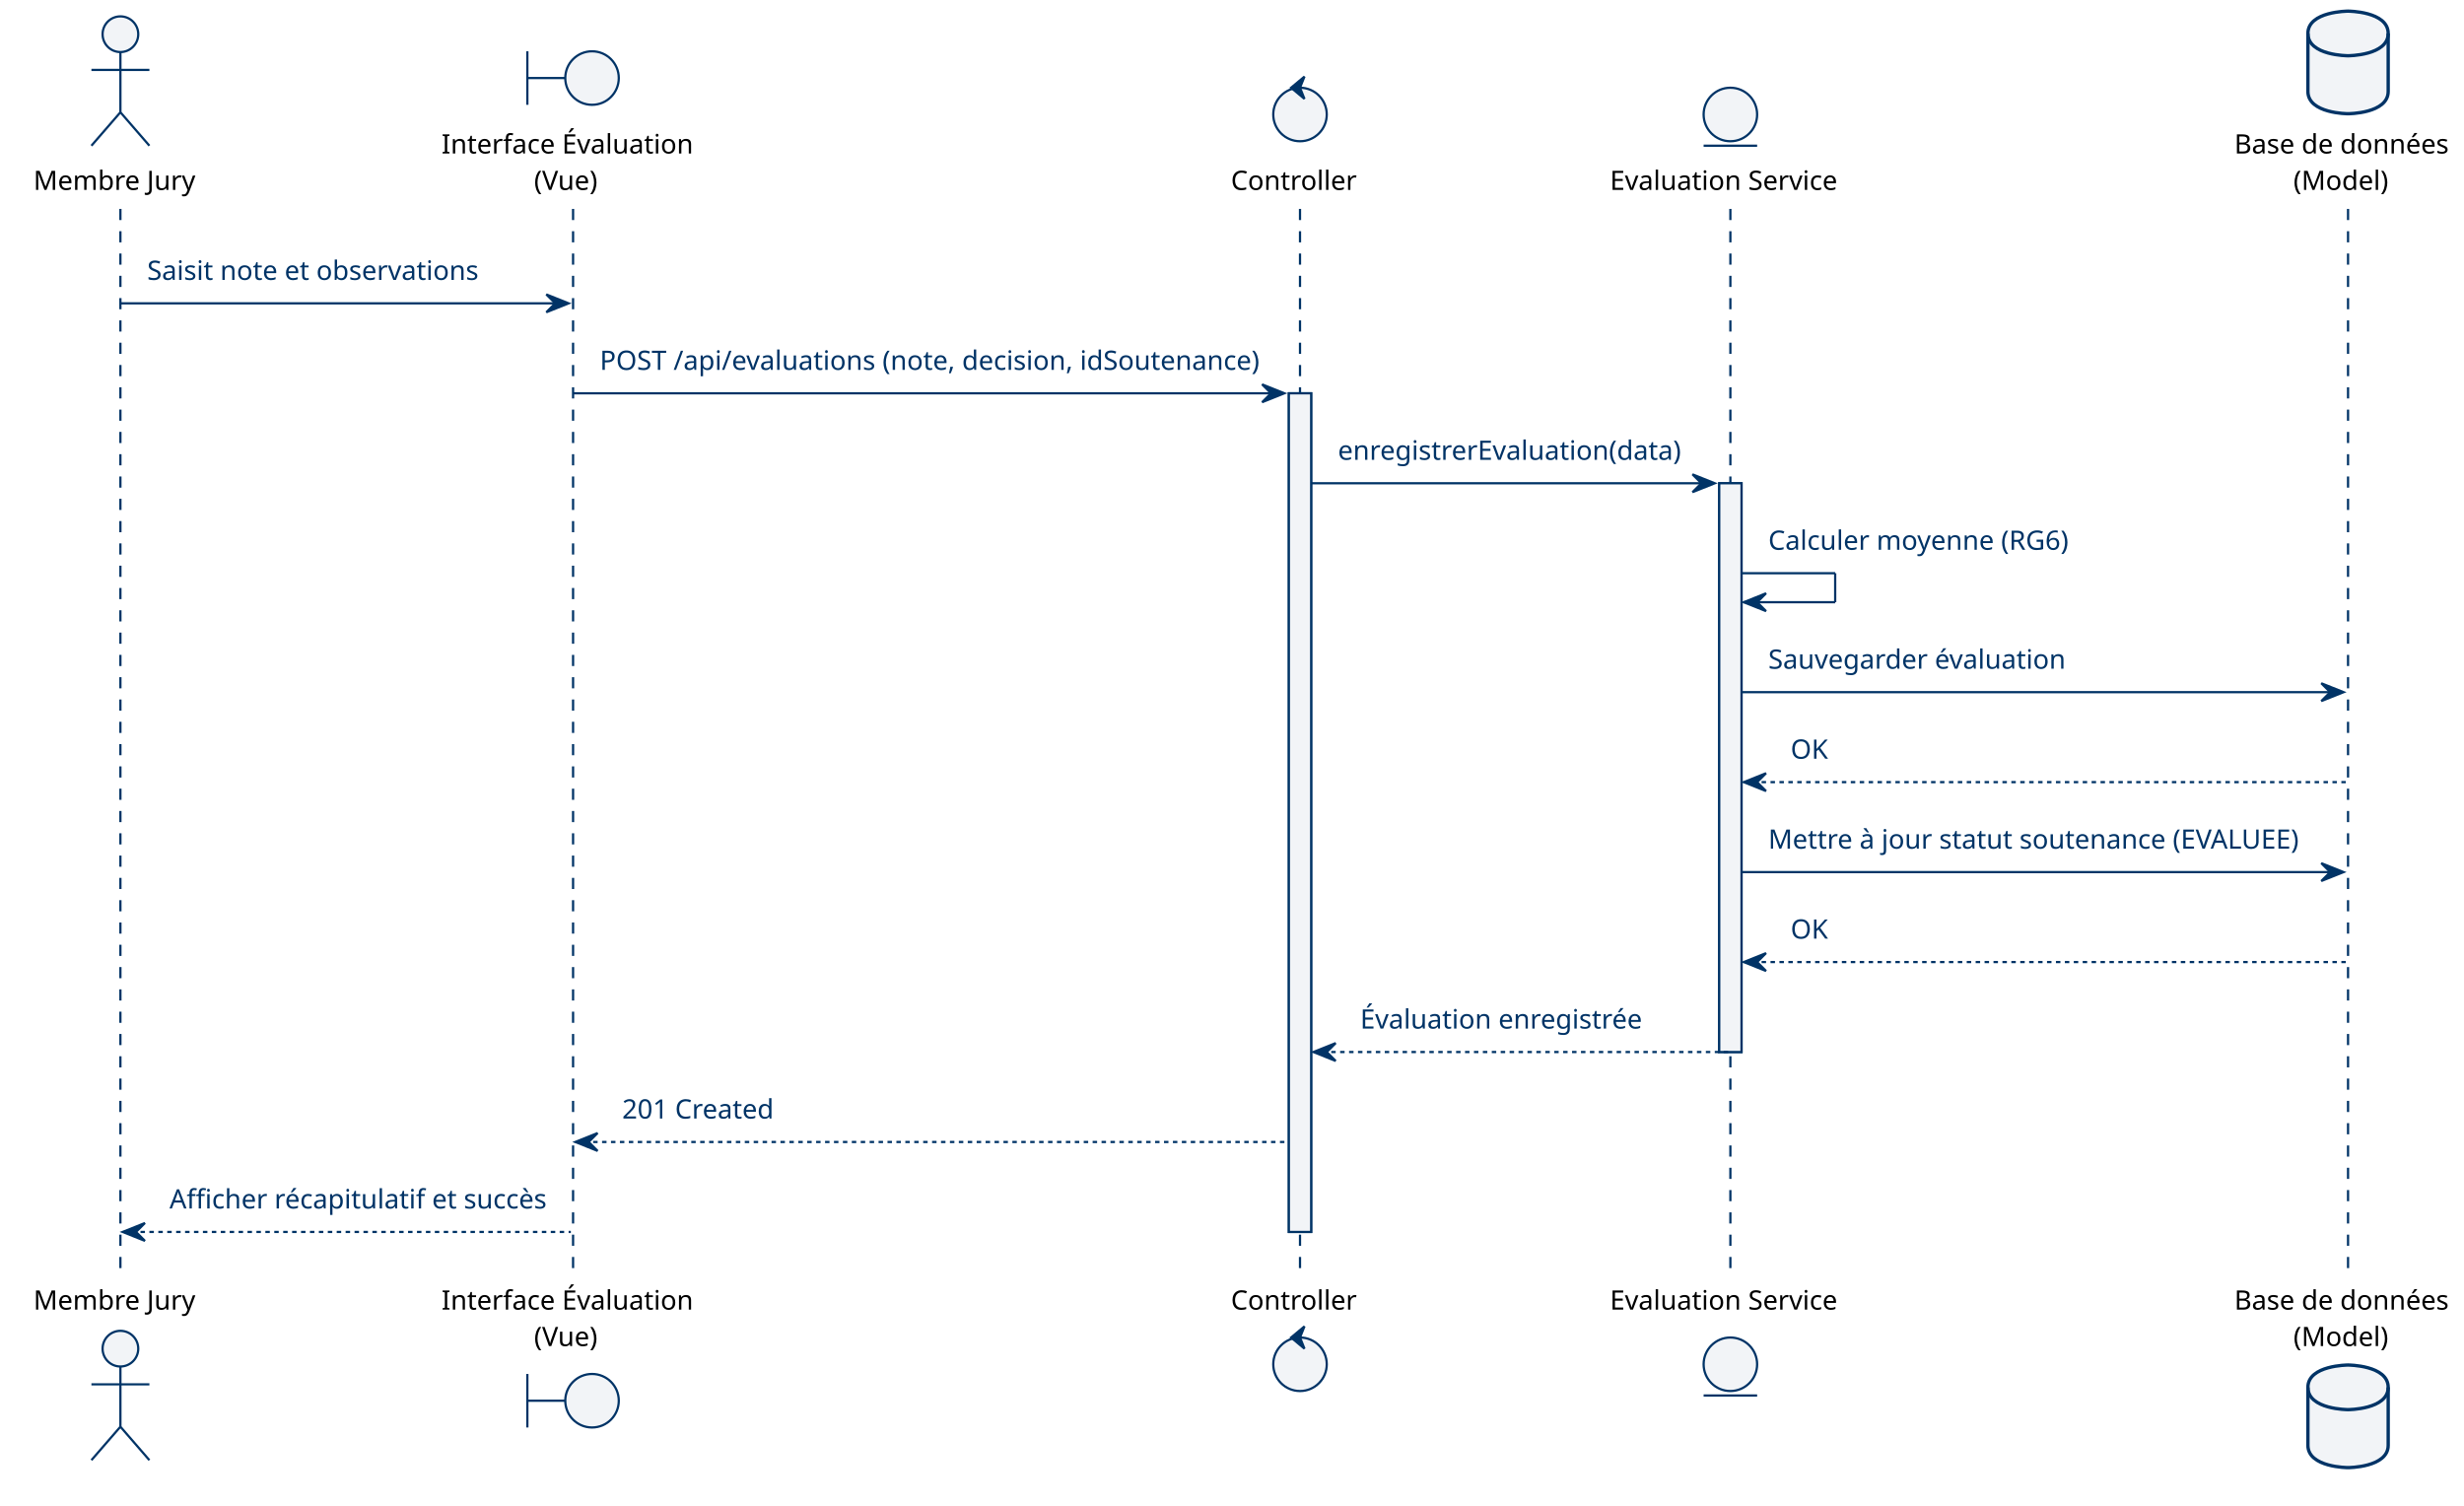
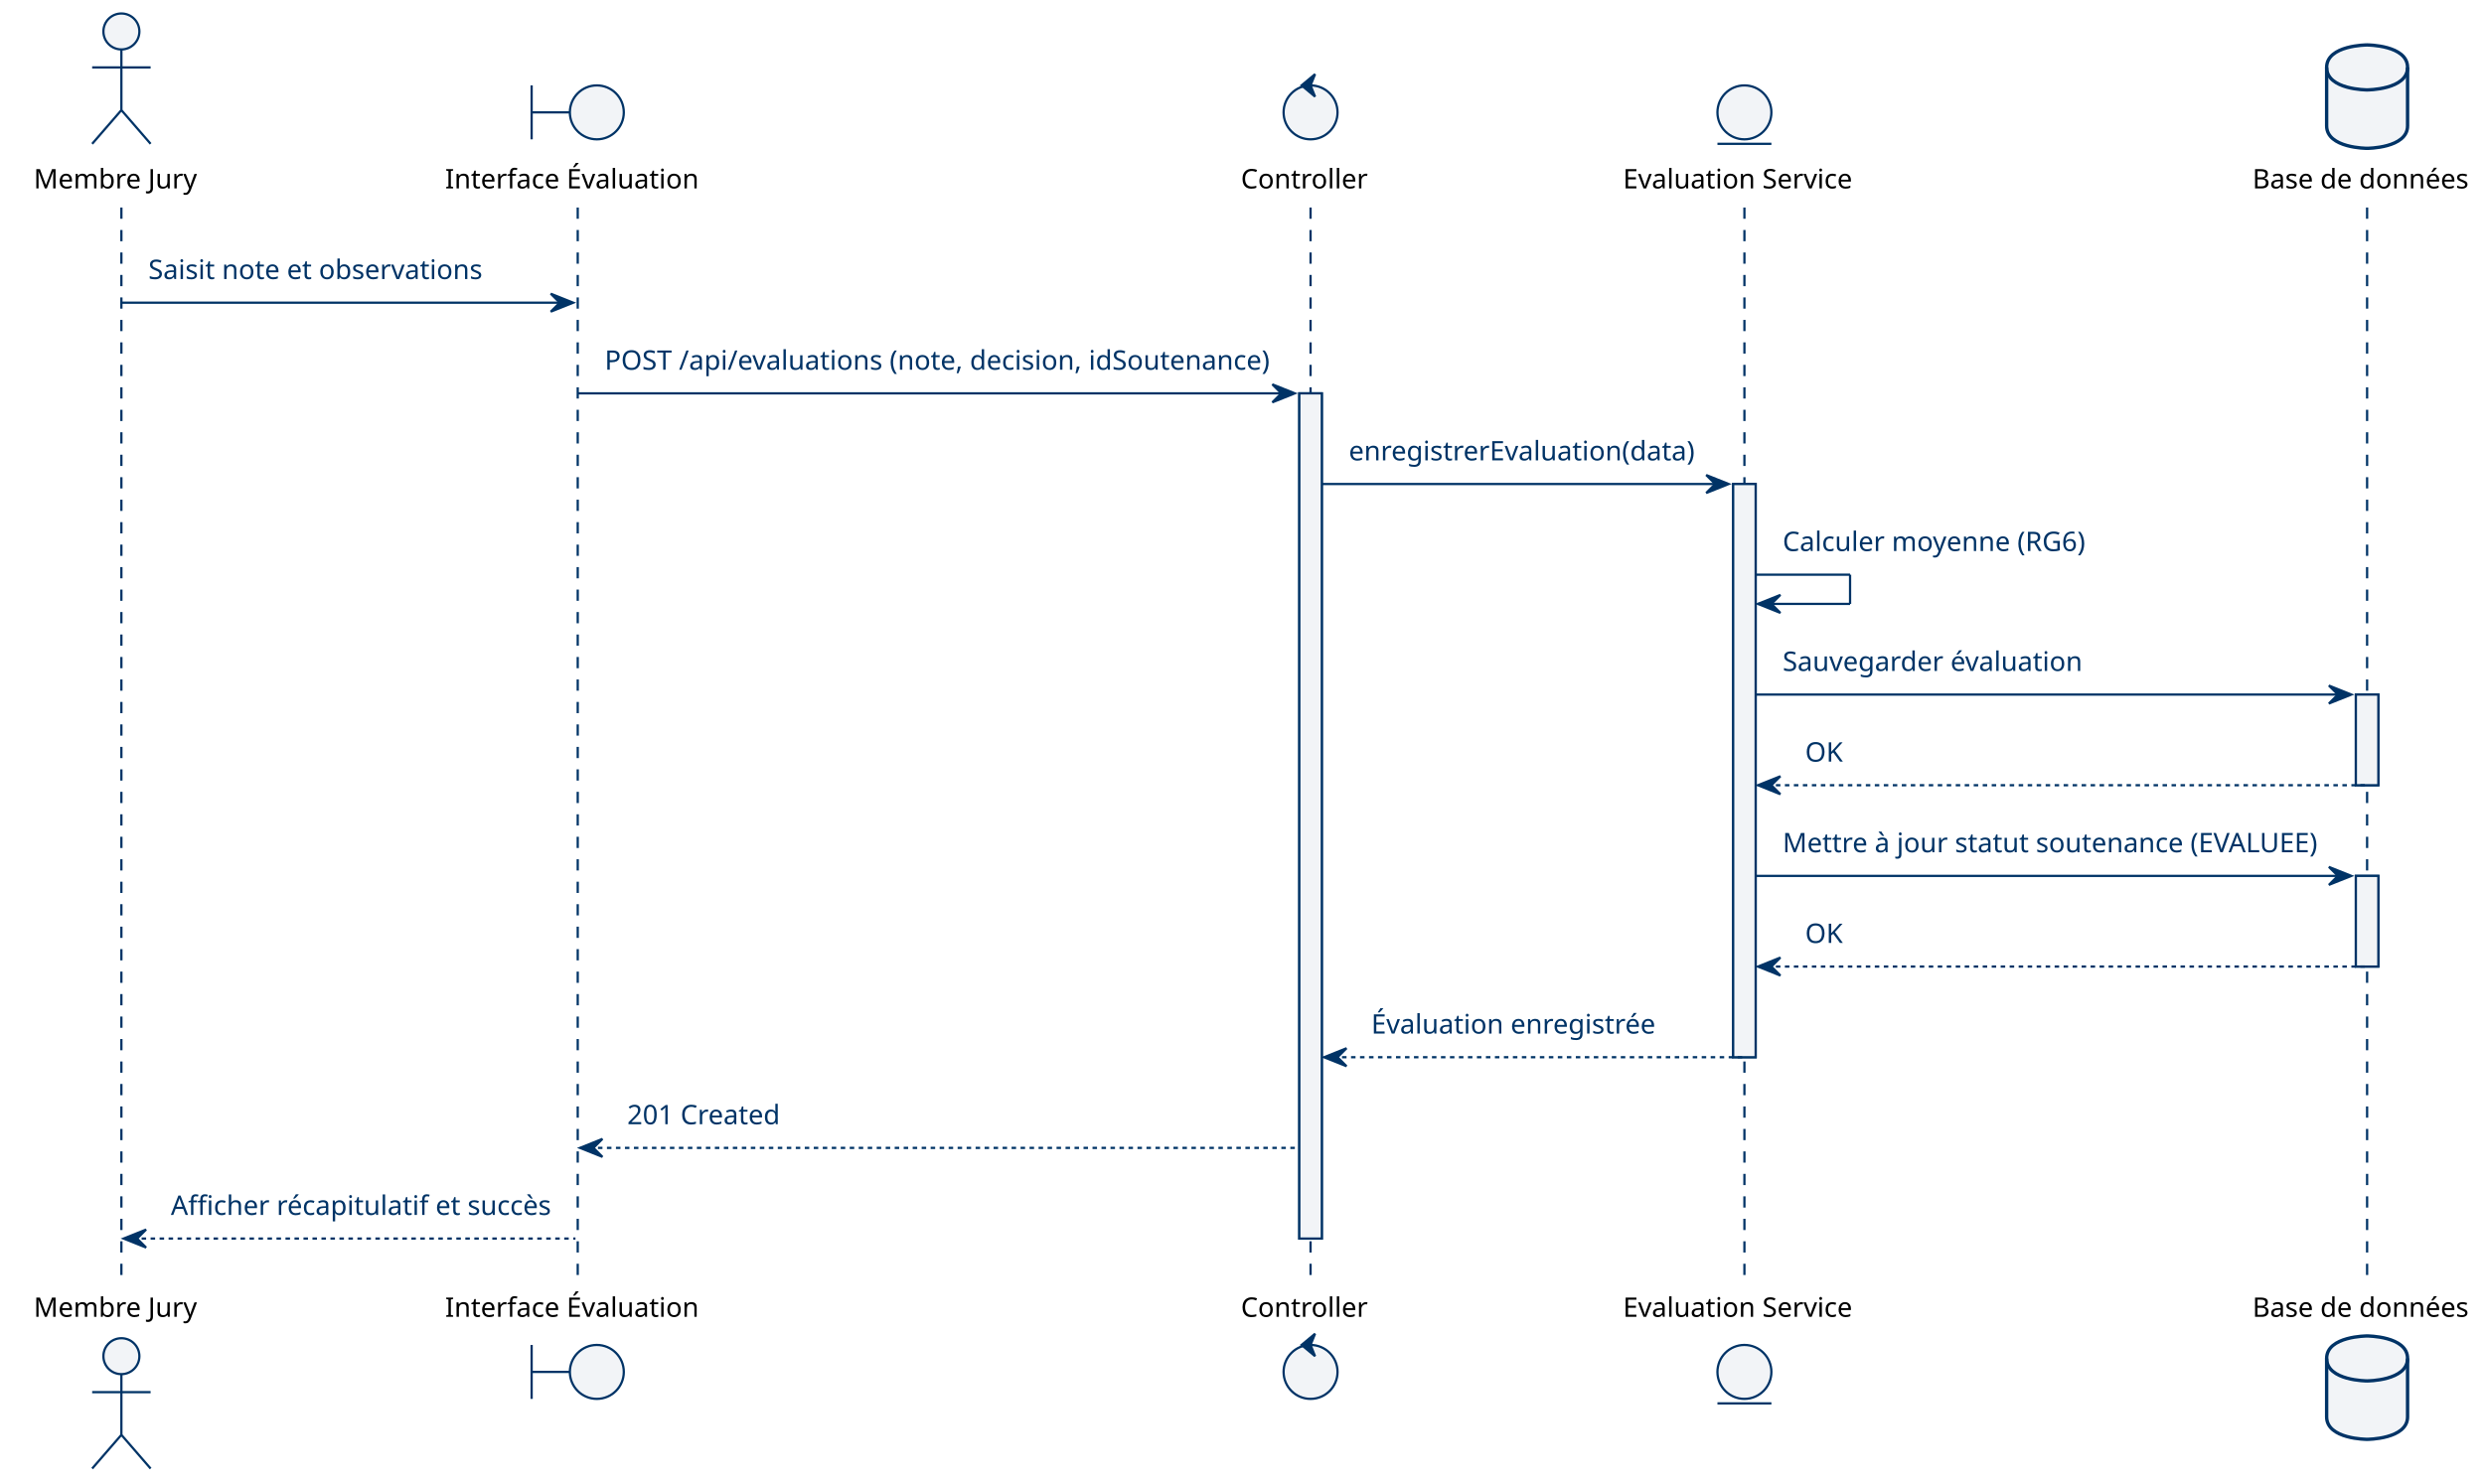
- <svg xmlns="http://www.w3.org/2000/svg" contentStyleType="text/css" height="675px" preserveAspectRatio="none" style="width:1105px;height:675px;background:#FFFFFF;" version="1.1" viewBox="0 0 1105 675" width="1105px" zoomAndPan="magnify">
+ <svg xmlns="http://www.w3.org/2000/svg" contentStyleType="text/css" height="660px" preserveAspectRatio="none" style="width:1105px;height:660px;background:#FFFFFF;" version="1.1" viewBox="0 0 1105 660" width="1105px" zoomAndPan="magnify">
  <defs />
  <g>
-     <rect fill="#F2F4F7" height="376.097" style="stroke:#003366;stroke-width:1.0;" width="10" x="578" y="176.376" />
-     <rect fill="#F2F4F7" height="255.065" style="stroke:#003366;stroke-width:1.0;" width="10" x="771" y="216.721" />
-     <line style="stroke:#003366;stroke-width:1.0;stroke-dasharray:5.0,5.0;" x1="54" x2="54" y1="93.688" y2="570.473" />
-     <line style="stroke:#003366;stroke-width:1.0;stroke-dasharray:5.0,5.0;" x1="257" x2="257" y1="93.688" y2="570.473" />
-     <line style="stroke:#003366;stroke-width:1.0;stroke-dasharray:5.0,5.0;" x1="583" x2="583" y1="93.688" y2="570.473" />
-     <line style="stroke:#003366;stroke-width:1.0;stroke-dasharray:5.0,5.0;" x1="776" x2="776" y1="93.688" y2="570.473" />
-     <line style="stroke:#003366;stroke-width:1.0;stroke-dasharray:5.0,5.0;" x1="1053" x2="1053" y1="93.688" y2="570.473" />
-     <text fill="#000000" font-family="sans-serif" font-size="12" lengthAdjust="spacing" textLength="72" x="15" y="85.172">Membre Jury</text>
-     <ellipse cx="54" cy="15.344" fill="#F2F4F7" rx="8" ry="8" style="stroke:#003366;stroke-width:1.0;" />
-     <path d="M54,23.344 L54,50.344 M41,31.344 L67,31.344 M54,50.344 L41,65.344 M54,50.344 L67,65.344 " fill="none" style="stroke:#003366;stroke-width:1.0;" />
-     <text fill="#000000" font-family="sans-serif" font-size="12" lengthAdjust="spacing" textLength="72" x="15" y="587.302">Membre Jury</text>
-     <ellipse cx="54" cy="604.818" fill="#F2F4F7" rx="8" ry="8" style="stroke:#003366;stroke-width:1.0;" />
-     <path d="M54,612.818 L54,639.818 M41,620.818 L67,620.818 M54,639.818 L41,654.818 M54,639.818 L67,654.818 " fill="none" style="stroke:#003366;stroke-width:1.0;" />
-     <text fill="#000000" font-family="sans-serif" font-size="12" lengthAdjust="spacing" textLength="112" x="198" y="68.828">Interface Évaluation</text>
-     <text fill="#000000" font-family="sans-serif" font-size="12" lengthAdjust="spacing" textLength="29" x="239.5" y="85.172">(Vue)</text>
-     <path d="M236.5,23 L236.5,47 M236.5,35 L253.5,35 " fill="none" style="stroke:#003366;stroke-width:1.0;" />
-     <ellipse cx="265.5" cy="35" fill="#F2F4F7" rx="12" ry="12" style="stroke:#003366;stroke-width:1.0;" />
-     <text fill="#000000" font-family="sans-serif" font-size="12" lengthAdjust="spacing" textLength="112" x="198" y="587.302">Interface Évaluation</text>
-     <text fill="#000000" font-family="sans-serif" font-size="12" lengthAdjust="spacing" textLength="29" x="239.5" y="603.646">(Vue)</text>
-     <path d="M236.5,616.162 L236.5,640.162 M236.5,628.162 L253.5,628.162 " fill="none" style="stroke:#003366;stroke-width:1.0;" />
-     <ellipse cx="265.5" cy="628.162" fill="#F2F4F7" rx="12" ry="12" style="stroke:#003366;stroke-width:1.0;" />
-     <text fill="#000000" font-family="sans-serif" font-size="12" lengthAdjust="spacing" textLength="56" x="552" y="85.172">Controller</text>
-     <ellipse cx="583" cy="51.344" fill="#F2F4F7" rx="12" ry="12" style="stroke:#003366;stroke-width:1.0;" />
-     <polygon fill="#003366" points="579,39.344,585,34.344,583,39.344,585,44.344,579,39.344" style="stroke:#003366;stroke-width:1.0;" />
-     <text fill="#000000" font-family="sans-serif" font-size="12" lengthAdjust="spacing" textLength="56" x="552" y="587.302">Controller</text>
-     <ellipse cx="583" cy="611.818" fill="#F2F4F7" rx="12" ry="12" style="stroke:#003366;stroke-width:1.0;" />
-     <polygon fill="#003366" points="579,599.818,585,594.818,583,599.818,585,604.818,579,599.818" style="stroke:#003366;stroke-width:1.0;" />
-     <text fill="#000000" font-family="sans-serif" font-size="12" lengthAdjust="spacing" textLength="102" x="722" y="85.172">Evaluation Service</text>
-     <ellipse cx="776" cy="51.344" fill="#F2F4F7" rx="12" ry="12" style="stroke:#003366;stroke-width:1.0;" />
-     <line style="stroke:#003366;stroke-width:1.0;" x1="764" x2="788" y1="65.344" y2="65.344" />
-     <text fill="#000000" font-family="sans-serif" font-size="12" lengthAdjust="spacing" textLength="102" x="722" y="587.302">Evaluation Service</text>
-     <ellipse cx="776" cy="611.818" fill="#F2F4F7" rx="12" ry="12" style="stroke:#003366;stroke-width:1.0;" />
-     <line style="stroke:#003366;stroke-width:1.0;" x1="764" x2="788" y1="625.818" y2="625.818" />
-     <text fill="#000000" font-family="sans-serif" font-size="12" lengthAdjust="spacing" textLength="96" x="1002" y="68.828">Base de données</text>
-     <text fill="#000000" font-family="sans-serif" font-size="12" lengthAdjust="spacing" textLength="43" x="1028.5" y="85.172">(Model)</text>
-     <path d="M1035,15 C1035,5 1053,5 1053,5 C1053,5 1071,5 1071,15 L1071,41 C1071,51 1053,51 1053,51 C1053,51 1035,51 1035,41 L1035,15 " fill="#F2F4F7" style="stroke:#003366;stroke-width:1.5;" />
-     <path d="M1035,15 C1035,25 1053,25 1053,25 C1053,25 1071,25 1071,15 " fill="none" style="stroke:#003366;stroke-width:1.5;" />
-     <text fill="#000000" font-family="sans-serif" font-size="12" lengthAdjust="spacing" textLength="96" x="1002" y="587.302">Base de données</text>
-     <text fill="#000000" font-family="sans-serif" font-size="12" lengthAdjust="spacing" textLength="43" x="1028.5" y="603.646">(Model)</text>
-     <path d="M1035,622.162 C1035,612.162 1053,612.162 1053,612.162 C1053,612.162 1071,612.162 1071,622.162 L1071,648.162 C1071,658.162 1053,658.162 1053,658.162 C1053,658.162 1035,658.162 1035,648.162 L1035,622.162 " fill="#F2F4F7" style="stroke:#003366;stroke-width:1.5;" />
-     <path d="M1035,622.162 C1035,632.162 1053,632.162 1053,632.162 C1053,632.162 1071,632.162 1071,622.162 " fill="none" style="stroke:#003366;stroke-width:1.5;" />
-     <rect fill="#F2F4F7" height="376.097" style="stroke:#003366;stroke-width:1.0;" width="10" x="578" y="176.376" />
-     <rect fill="#F2F4F7" height="255.065" style="stroke:#003366;stroke-width:1.0;" width="10" x="771" y="216.721" />
-     <polygon fill="#003366" points="245,132.032,255,136.032,245,140.032,249,136.032" style="stroke:#003366;stroke-width:1.0;" />
-     <line style="stroke:#003366;stroke-width:1.0;" x1="54" x2="251" y1="136.032" y2="136.032" />
-     <text fill="#003366" font-family="sans-serif" font-size="12" lengthAdjust="spacing" textLength="147" x="66" y="125.516">Saisit note et observations</text>
-     <polygon fill="#003366" points="566,172.376,576,176.376,566,180.376,570,176.376" style="stroke:#003366;stroke-width:1.0;" />
-     <line style="stroke:#003366;stroke-width:1.0;" x1="257" x2="572" y1="176.376" y2="176.376" />
-     <text fill="#003366" font-family="sans-serif" font-size="12" lengthAdjust="spacing" textLength="292" x="269" y="165.86">POST /api/evaluations (note, decision, idSoutenance)</text>
-     <polygon fill="#003366" points="759,212.721,769,216.721,759,220.721,763,216.721" style="stroke:#003366;stroke-width:1.0;" />
-     <line style="stroke:#003366;stroke-width:1.0;" x1="588" x2="765" y1="216.721" y2="216.721" />
-     <text fill="#003366" font-family="sans-serif" font-size="12" lengthAdjust="spacing" textLength="154" x="600" y="206.204">enregistrerEvaluation(data)</text>
-     <line style="stroke:#003366;stroke-width:1.0;" x1="781" x2="823" y1="257.065" y2="257.065" />
-     <line style="stroke:#003366;stroke-width:1.0;" x1="823" x2="823" y1="257.065" y2="270.065" />
-     <line style="stroke:#003366;stroke-width:1.0;" x1="782" x2="823" y1="270.065" y2="270.065" />
-     <polygon fill="#003366" points="792,266.065,782,270.065,792,274.065,788,270.065" style="stroke:#003366;stroke-width:1.0;" />
-     <text fill="#003366" font-family="sans-serif" font-size="12" lengthAdjust="spacing" textLength="135" x="793" y="246.549">Calculer moyenne (RG6)</text>
-     <polygon fill="#003366" points="1041,306.409,1051,310.409,1041,314.409,1045,310.409" style="stroke:#003366;stroke-width:1.0;" />
-     <line style="stroke:#003366;stroke-width:1.0;" x1="781" x2="1047" y1="310.409" y2="310.409" />
-     <text fill="#003366" font-family="sans-serif" font-size="12" lengthAdjust="spacing" textLength="133" x="793" y="299.893">Sauvegarder évaluation</text>
-     <polygon fill="#003366" points="792,346.753,782,350.753,792,354.753,788,350.753" style="stroke:#003366;stroke-width:1.0;" />
-     <line style="stroke:#003366;stroke-width:1.0;stroke-dasharray:2.0,2.0;" x1="786" x2="1052" y1="350.753" y2="350.753" />
-     <text fill="#003366" font-family="sans-serif" font-size="12" lengthAdjust="spacing" textLength="16" x="803" y="340.237">OK</text>
-     <polygon fill="#003366" points="1041,387.097,1051,391.097,1041,395.097,1045,391.097" style="stroke:#003366;stroke-width:1.0;" />
-     <line style="stroke:#003366;stroke-width:1.0;" x1="781" x2="1047" y1="391.097" y2="391.097" />
-     <text fill="#003366" font-family="sans-serif" font-size="12" lengthAdjust="spacing" textLength="238" x="793" y="380.581">Mettre à jour statut soutenance (EVALUEE)</text>
-     <polygon fill="#003366" points="792,427.441,782,431.441,792,435.441,788,431.441" style="stroke:#003366;stroke-width:1.0;" />
-     <line style="stroke:#003366;stroke-width:1.0;stroke-dasharray:2.0,2.0;" x1="786" x2="1052" y1="431.441" y2="431.441" />
-     <text fill="#003366" font-family="sans-serif" font-size="12" lengthAdjust="spacing" textLength="16" x="803" y="420.925">OK</text>
-     <polygon fill="#003366" points="599,467.785,589,471.785,599,475.785,595,471.785" style="stroke:#003366;stroke-width:1.0;" />
-     <line style="stroke:#003366;stroke-width:1.0;stroke-dasharray:2.0,2.0;" x1="593" x2="775" y1="471.785" y2="471.785" />
-     <text fill="#003366" font-family="sans-serif" font-size="12" lengthAdjust="spacing" textLength="126" x="610" y="461.269">Évaluation enregistrée</text>
-     <polygon fill="#003366" points="268,508.129,258,512.129,268,516.129,264,512.129" style="stroke:#003366;stroke-width:1.0;" />
-     <line style="stroke:#003366;stroke-width:1.0;stroke-dasharray:2.0,2.0;" x1="262" x2="577" y1="512.129" y2="512.129" />
-     <text fill="#003366" font-family="sans-serif" font-size="12" lengthAdjust="spacing" textLength="69" x="279" y="501.613">201 Created</text>
-     <polygon fill="#003366" points="65,548.473,55,552.473,65,556.473,61,552.473" style="stroke:#003366;stroke-width:1.0;" />
-     <line style="stroke:#003366;stroke-width:1.0;stroke-dasharray:2.0,2.0;" x1="59" x2="256" y1="552.473" y2="552.473" />
-     <text fill="#003366" font-family="sans-serif" font-size="12" lengthAdjust="spacing" textLength="169" x="76" y="541.957">Afficher récapitulatif et succès</text>
+     <rect fill="#F2F4F7" height="376.097" style="stroke:#003366;stroke-width:1.0;" width="10" x="578" y="175.032" />
+     <rect fill="#F2F4F7" height="255.065" style="stroke:#003366;stroke-width:1.0;" width="10" x="771" y="215.376" />
+     <rect fill="#F2F4F7" height="40.344" style="stroke:#003366;stroke-width:1.0;" width="10" x="1048" y="309.065" />
+     <rect fill="#F2F4F7" height="40.344" style="stroke:#003366;stroke-width:1.0;" width="10" x="1048" y="389.753" />
+     <line style="stroke:#003366;stroke-width:1.0;stroke-dasharray:5.0,5.0;" x1="54" x2="54" y1="92.344" y2="569.129" />
+     <line style="stroke:#003366;stroke-width:1.0;stroke-dasharray:5.0,5.0;" x1="257" x2="257" y1="92.344" y2="569.129" />
+     <line style="stroke:#003366;stroke-width:1.0;stroke-dasharray:5.0,5.0;" x1="583" x2="583" y1="92.344" y2="569.129" />
+     <line style="stroke:#003366;stroke-width:1.0;stroke-dasharray:5.0,5.0;" x1="776" x2="776" y1="92.344" y2="569.129" />
+     <line style="stroke:#003366;stroke-width:1.0;stroke-dasharray:5.0,5.0;" x1="1053" x2="1053" y1="92.344" y2="569.129" />
+     <text fill="#000000" font-family="sans-serif" font-size="12" lengthAdjust="spacing" textLength="72" x="15" y="83.828">Membre Jury</text>
+     <ellipse cx="54" cy="14" fill="#F2F4F7" rx="8" ry="8" style="stroke:#003366;stroke-width:1.0;" />
+     <path d="M54,22 L54,49 M41,30 L67,30 M54,49 L41,64 M54,49 L67,64 " fill="none" style="stroke:#003366;stroke-width:1.0;" />
+     <text fill="#000000" font-family="sans-serif" font-size="12" lengthAdjust="spacing" textLength="72" x="15" y="585.957">Membre Jury</text>
+     <ellipse cx="54" cy="603.473" fill="#F2F4F7" rx="8" ry="8" style="stroke:#003366;stroke-width:1.0;" />
+     <path d="M54,611.473 L54,638.473 M41,619.473 L67,619.473 M54,638.473 L41,653.473 M54,638.473 L67,653.473 " fill="none" style="stroke:#003366;stroke-width:1.0;" />
+     <text fill="#000000" font-family="sans-serif" font-size="12" lengthAdjust="spacing" textLength="112" x="198" y="83.828">Interface Évaluation</text>
+     <path d="M236.5,38 L236.5,62 M236.5,50 L253.5,50 " fill="none" style="stroke:#003366;stroke-width:1.0;" />
+     <ellipse cx="265.5" cy="50" fill="#F2F4F7" rx="12" ry="12" style="stroke:#003366;stroke-width:1.0;" />
+     <text fill="#000000" font-family="sans-serif" font-size="12" lengthAdjust="spacing" textLength="112" x="198" y="585.957">Interface Évaluation</text>
+     <path d="M236.5,598.473 L236.5,622.473 M236.5,610.473 L253.5,610.473 " fill="none" style="stroke:#003366;stroke-width:1.0;" />
+     <ellipse cx="265.5" cy="610.473" fill="#F2F4F7" rx="12" ry="12" style="stroke:#003366;stroke-width:1.0;" />
+     <text fill="#000000" font-family="sans-serif" font-size="12" lengthAdjust="spacing" textLength="56" x="552" y="83.828">Controller</text>
+     <ellipse cx="583" cy="50" fill="#F2F4F7" rx="12" ry="12" style="stroke:#003366;stroke-width:1.0;" />
+     <polygon fill="#003366" points="579,38,585,33,583,38,585,43,579,38" style="stroke:#003366;stroke-width:1.0;" />
+     <text fill="#000000" font-family="sans-serif" font-size="12" lengthAdjust="spacing" textLength="56" x="552" y="585.957">Controller</text>
+     <ellipse cx="583" cy="610.473" fill="#F2F4F7" rx="12" ry="12" style="stroke:#003366;stroke-width:1.0;" />
+     <polygon fill="#003366" points="579,598.473,585,593.473,583,598.473,585,603.473,579,598.473" style="stroke:#003366;stroke-width:1.0;" />
+     <text fill="#000000" font-family="sans-serif" font-size="12" lengthAdjust="spacing" textLength="102" x="722" y="83.828">Evaluation Service</text>
+     <ellipse cx="776" cy="50" fill="#F2F4F7" rx="12" ry="12" style="stroke:#003366;stroke-width:1.0;" />
+     <line style="stroke:#003366;stroke-width:1.0;" x1="764" x2="788" y1="64" y2="64" />
+     <text fill="#000000" font-family="sans-serif" font-size="12" lengthAdjust="spacing" textLength="102" x="722" y="585.957">Evaluation Service</text>
+     <ellipse cx="776" cy="610.473" fill="#F2F4F7" rx="12" ry="12" style="stroke:#003366;stroke-width:1.0;" />
+     <line style="stroke:#003366;stroke-width:1.0;" x1="764" x2="788" y1="624.473" y2="624.473" />
+     <text fill="#000000" font-family="sans-serif" font-size="12" lengthAdjust="spacing" textLength="96" x="1002" y="83.828">Base de données</text>
+     <path d="M1035,30 C1035,20 1053,20 1053,20 C1053,20 1071,20 1071,30 L1071,56 C1071,66 1053,66 1053,66 C1053,66 1035,66 1035,56 L1035,30 " fill="#F2F4F7" style="stroke:#003366;stroke-width:1.5;" />
+     <path d="M1035,30 C1035,40 1053,40 1053,40 C1053,40 1071,40 1071,30 " fill="none" style="stroke:#003366;stroke-width:1.5;" />
+     <text fill="#000000" font-family="sans-serif" font-size="12" lengthAdjust="spacing" textLength="96" x="1002" y="585.957">Base de données</text>
+     <path d="M1035,604.473 C1035,594.473 1053,594.473 1053,594.473 C1053,594.473 1071,594.473 1071,604.473 L1071,630.473 C1071,640.473 1053,640.473 1053,640.473 C1053,640.473 1035,640.473 1035,630.473 L1035,604.473 " fill="#F2F4F7" style="stroke:#003366;stroke-width:1.5;" />
+     <path d="M1035,604.473 C1035,614.473 1053,614.473 1053,614.473 C1053,614.473 1071,614.473 1071,604.473 " fill="none" style="stroke:#003366;stroke-width:1.5;" />
+     <rect fill="#F2F4F7" height="376.097" style="stroke:#003366;stroke-width:1.0;" width="10" x="578" y="175.032" />
+     <rect fill="#F2F4F7" height="255.065" style="stroke:#003366;stroke-width:1.0;" width="10" x="771" y="215.376" />
+     <rect fill="#F2F4F7" height="40.344" style="stroke:#003366;stroke-width:1.0;" width="10" x="1048" y="309.065" />
+     <rect fill="#F2F4F7" height="40.344" style="stroke:#003366;stroke-width:1.0;" width="10" x="1048" y="389.753" />
+     <polygon fill="#003366" points="245,130.688,255,134.688,245,138.688,249,134.688" style="stroke:#003366;stroke-width:1.0;" />
+     <line style="stroke:#003366;stroke-width:1.0;" x1="54" x2="251" y1="134.688" y2="134.688" />
+     <text fill="#003366" font-family="sans-serif" font-size="12" lengthAdjust="spacing" textLength="147" x="66" y="124.172">Saisit note et observations</text>
+     <polygon fill="#003366" points="566,171.032,576,175.032,566,179.032,570,175.032" style="stroke:#003366;stroke-width:1.0;" />
+     <line style="stroke:#003366;stroke-width:1.0;" x1="257" x2="572" y1="175.032" y2="175.032" />
+     <text fill="#003366" font-family="sans-serif" font-size="12" lengthAdjust="spacing" textLength="292" x="269" y="164.516">POST /api/evaluations (note, decision, idSoutenance)</text>
+     <polygon fill="#003366" points="759,211.376,769,215.376,759,219.376,763,215.376" style="stroke:#003366;stroke-width:1.0;" />
+     <line style="stroke:#003366;stroke-width:1.0;" x1="588" x2="765" y1="215.376" y2="215.376" />
+     <text fill="#003366" font-family="sans-serif" font-size="12" lengthAdjust="spacing" textLength="154" x="600" y="204.86">enregistrerEvaluation(data)</text>
+     <line style="stroke:#003366;stroke-width:1.0;" x1="781" x2="823" y1="255.721" y2="255.721" />
+     <line style="stroke:#003366;stroke-width:1.0;" x1="823" x2="823" y1="255.721" y2="268.721" />
+     <line style="stroke:#003366;stroke-width:1.0;" x1="782" x2="823" y1="268.721" y2="268.721" />
+     <polygon fill="#003366" points="792,264.721,782,268.721,792,272.721,788,268.721" style="stroke:#003366;stroke-width:1.0;" />
+     <text fill="#003366" font-family="sans-serif" font-size="12" lengthAdjust="spacing" textLength="135" x="793" y="245.204">Calculer moyenne (RG6)</text>
+     <polygon fill="#003366" points="1036,305.065,1046,309.065,1036,313.065,1040,309.065" style="stroke:#003366;stroke-width:1.0;" />
+     <line style="stroke:#003366;stroke-width:1.0;" x1="781" x2="1042" y1="309.065" y2="309.065" />
+     <text fill="#003366" font-family="sans-serif" font-size="12" lengthAdjust="spacing" textLength="133" x="793" y="298.549">Sauvegarder évaluation</text>
+     <polygon fill="#003366" points="792,345.409,782,349.409,792,353.409,788,349.409" style="stroke:#003366;stroke-width:1.0;" />
+     <line style="stroke:#003366;stroke-width:1.0;stroke-dasharray:2.0,2.0;" x1="786" x2="1052" y1="349.409" y2="349.409" />
+     <text fill="#003366" font-family="sans-serif" font-size="12" lengthAdjust="spacing" textLength="16" x="803" y="338.893">OK</text>
+     <polygon fill="#003366" points="1036,385.753,1046,389.753,1036,393.753,1040,389.753" style="stroke:#003366;stroke-width:1.0;" />
+     <line style="stroke:#003366;stroke-width:1.0;" x1="781" x2="1042" y1="389.753" y2="389.753" />
+     <text fill="#003366" font-family="sans-serif" font-size="12" lengthAdjust="spacing" textLength="238" x="793" y="379.237">Mettre à jour statut soutenance (EVALUEE)</text>
+     <polygon fill="#003366" points="792,426.097,782,430.097,792,434.097,788,430.097" style="stroke:#003366;stroke-width:1.0;" />
+     <line style="stroke:#003366;stroke-width:1.0;stroke-dasharray:2.0,2.0;" x1="786" x2="1052" y1="430.097" y2="430.097" />
+     <text fill="#003366" font-family="sans-serif" font-size="12" lengthAdjust="spacing" textLength="16" x="803" y="419.581">OK</text>
+     <polygon fill="#003366" points="599,466.441,589,470.441,599,474.441,595,470.441" style="stroke:#003366;stroke-width:1.0;" />
+     <line style="stroke:#003366;stroke-width:1.0;stroke-dasharray:2.0,2.0;" x1="593" x2="775" y1="470.441" y2="470.441" />
+     <text fill="#003366" font-family="sans-serif" font-size="12" lengthAdjust="spacing" textLength="126" x="610" y="459.925">Évaluation enregistrée</text>
+     <polygon fill="#003366" points="268,506.785,258,510.785,268,514.785,264,510.785" style="stroke:#003366;stroke-width:1.0;" />
+     <line style="stroke:#003366;stroke-width:1.0;stroke-dasharray:2.0,2.0;" x1="262" x2="577" y1="510.785" y2="510.785" />
+     <text fill="#003366" font-family="sans-serif" font-size="12" lengthAdjust="spacing" textLength="69" x="279" y="500.269">201 Created</text>
+     <polygon fill="#003366" points="65,547.129,55,551.129,65,555.129,61,551.129" style="stroke:#003366;stroke-width:1.0;" />
+     <line style="stroke:#003366;stroke-width:1.0;stroke-dasharray:2.0,2.0;" x1="59" x2="256" y1="551.129" y2="551.129" />
+     <text fill="#003366" font-family="sans-serif" font-size="12" lengthAdjust="spacing" textLength="169" x="76" y="540.613">Afficher récapitulatif et succès</text>
  </g>
</svg>
